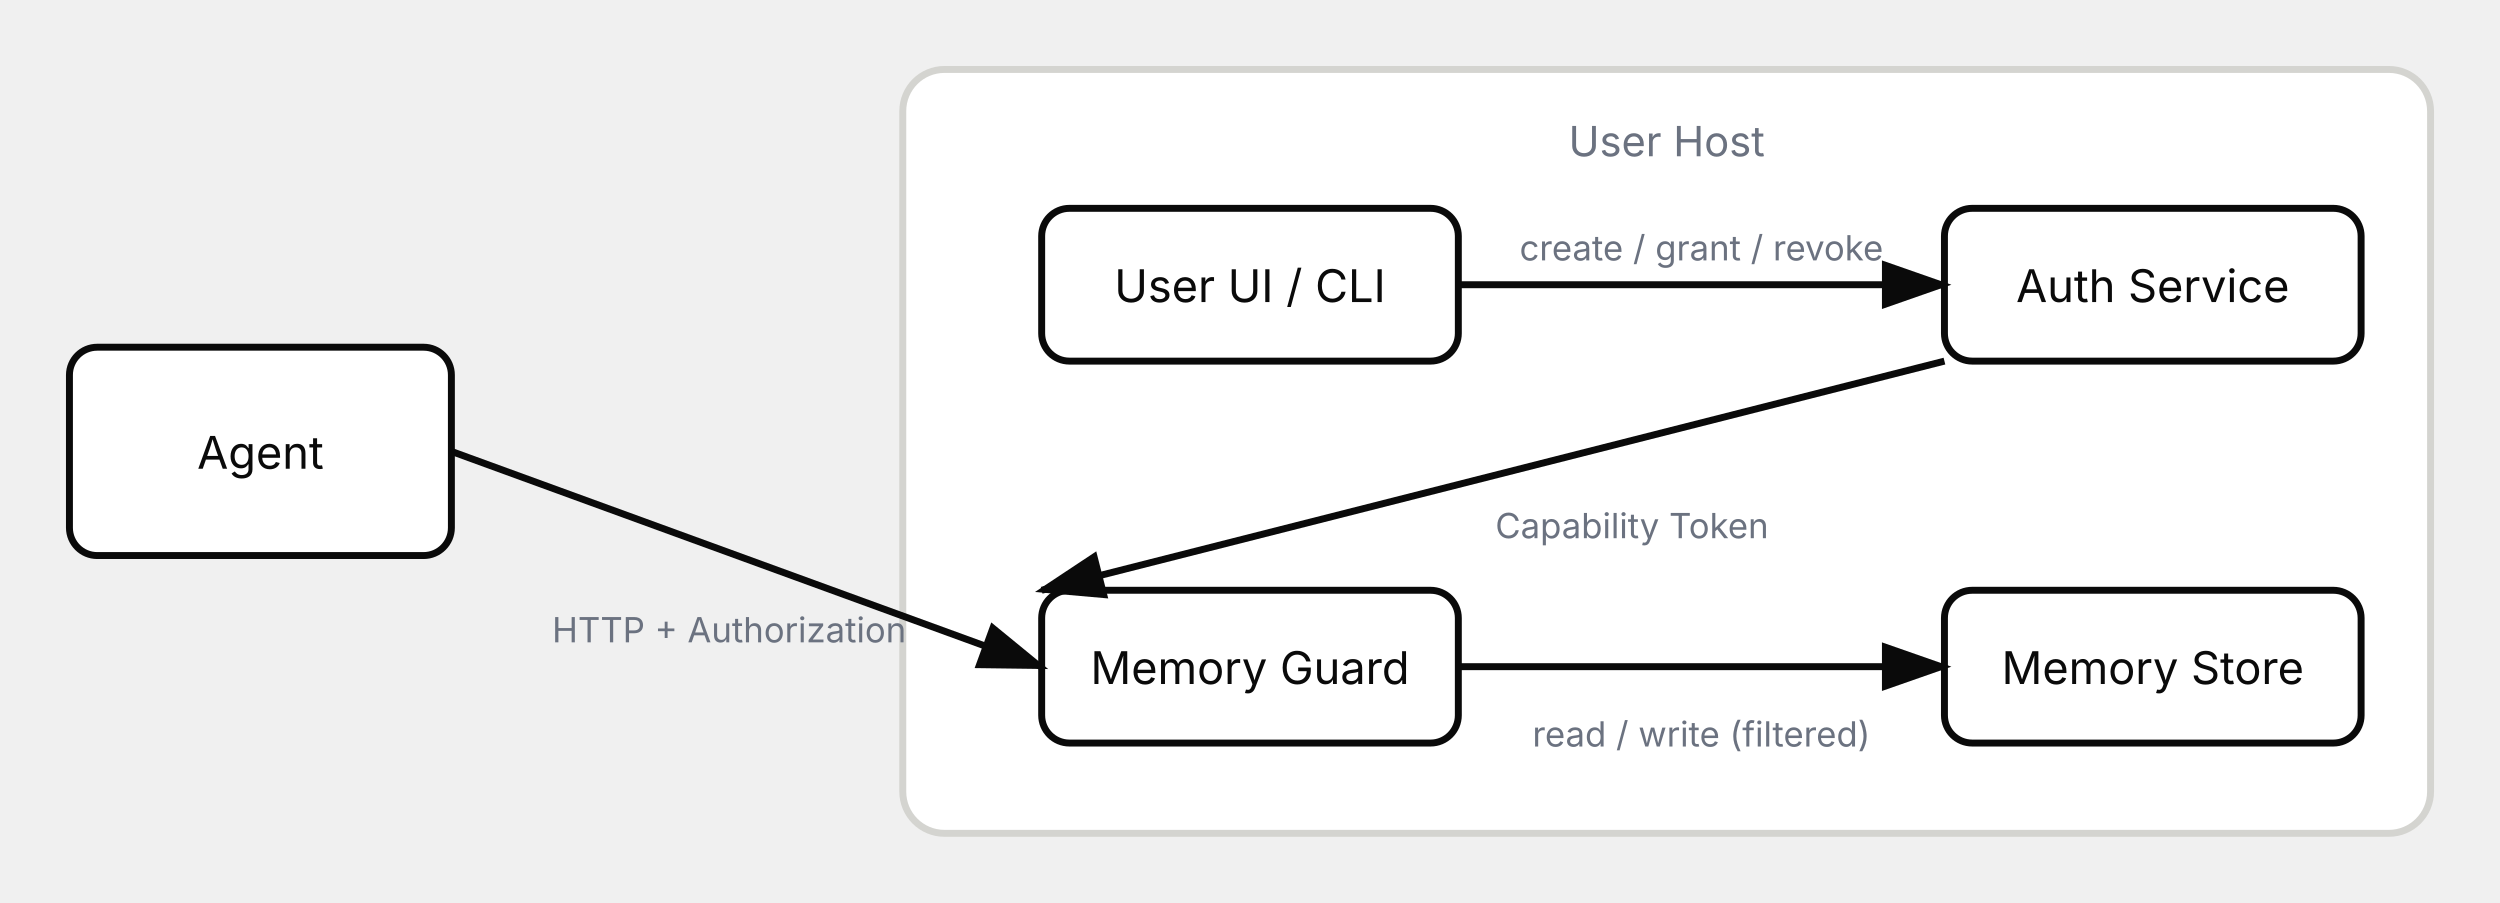
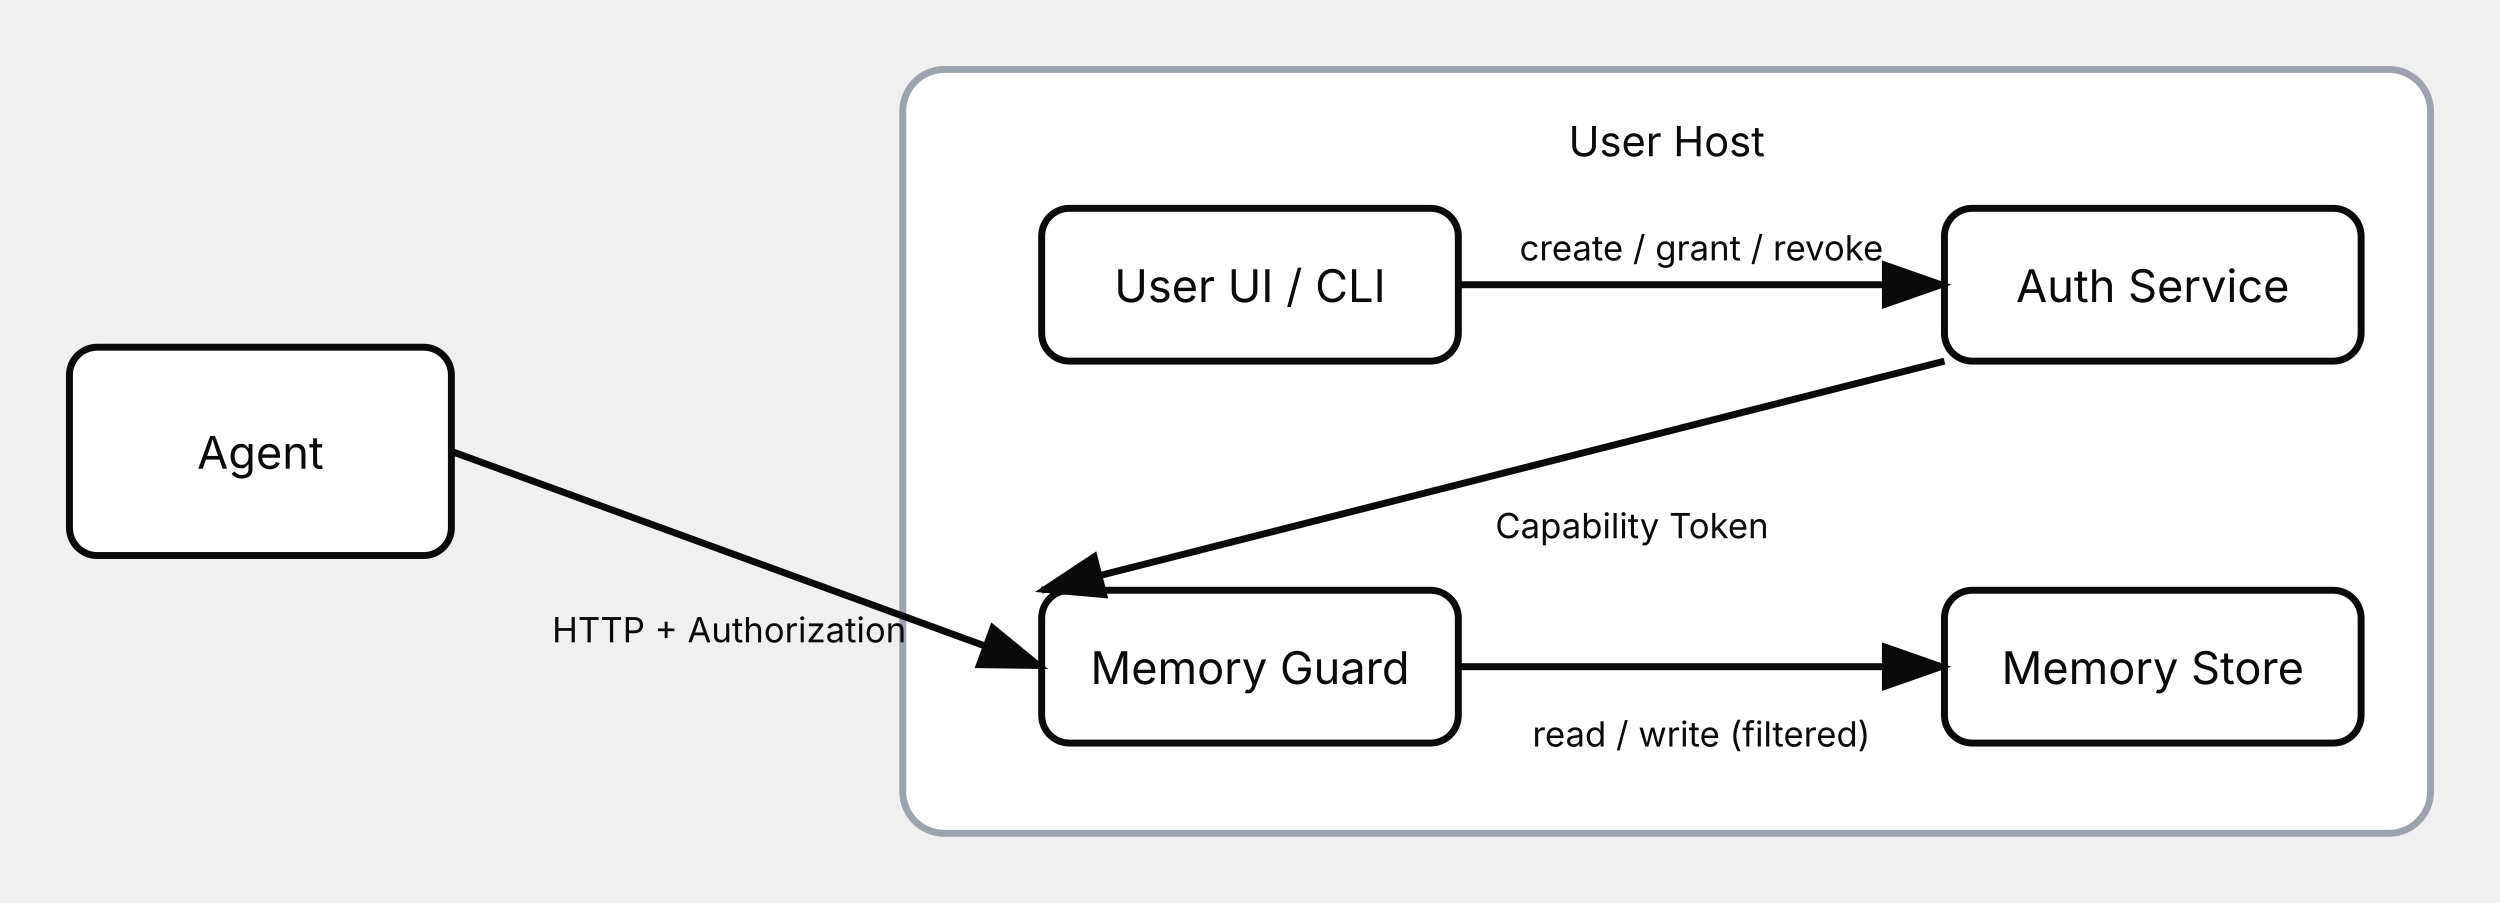
<svg xmlns="http://www.w3.org/2000/svg" viewBox="0 0 720 260" role="img" aria-label="UOMP architecture diagram">
  <defs>
    <marker id="arrow-spec-en" markerWidth="10" markerHeight="7" refX="9" refY="3.5" orient="auto">
      <polygon points="0 0,10 3.5,0 7" fill="#0A0A0A" />
    </marker>
  </defs>
-   <rect x="260" y="20" width="440" height="220" rx="12" fill="#FFFFFF" stroke="#D4D4D0" stroke-width="2" />
-   <text x="480" y="45" text-anchor="middle" fill="#6B7280" font-size="12" font-family="Inter, system-ui, sans-serif">User Host</text>
+   <rect x="260" y="20" width="440" height="220" rx="12" fill="#FFFFFF" stroke="#9CA3AF" stroke-width="2" />
+   <text x="480" y="45" text-anchor="middle" fill="#0A0A0A" font-size="12" font-family="Inter, system-ui, sans-serif">User Host</text>
  <rect x="20" y="100" width="110" height="60" rx="8" fill="#FFFFFF" stroke="#0A0A0A" stroke-width="2" />
  <text x="75" y="135" text-anchor="middle" fill="#0A0A0A" font-size="13" font-family="Inter, system-ui, sans-serif">Agent</text>
  <rect x="300" y="60" width="120" height="44" rx="8" fill="#FFFFFF" stroke="#0A0A0A" stroke-width="2" />
  <text x="360" y="87" text-anchor="middle" fill="#0A0A0A" font-size="13" font-family="Inter, system-ui, sans-serif">User UI / CLI</text>
  <rect x="560" y="60" width="120" height="44" rx="8" fill="#FFFFFF" stroke="#0A0A0A" stroke-width="2" />
  <text x="620" y="87" text-anchor="middle" fill="#0A0A0A" font-size="13" font-family="Inter, system-ui, sans-serif">Auth Service</text>
  <rect x="300" y="170" width="120" height="44" rx="8" fill="#FFFFFF" stroke="#0A0A0A" stroke-width="2" />
  <text x="360" y="197" text-anchor="middle" fill="#0A0A0A" font-size="13" font-family="Inter, system-ui, sans-serif">Memory Guard</text>
  <rect x="560" y="170" width="120" height="44" rx="8" fill="#FFFFFF" stroke="#0A0A0A" stroke-width="2" />
  <text x="620" y="197" text-anchor="middle" fill="#0A0A0A" font-size="13" font-family="Inter, system-ui, sans-serif">Memory Store</text>
  <line x1="420" y1="82" x2="560" y2="82" stroke="#0A0A0A" stroke-width="2" marker-end="url(#arrow-spec-en)" />
-   <text x="490" y="75" text-anchor="middle" fill="#6B7280" font-size="10" font-family="Inter, system-ui, sans-serif">create / grant / revoke</text>
+   <text x="490" y="75" text-anchor="middle" fill="#0A0A0A" font-size="10" font-family="Inter, system-ui, sans-serif">create / grant / revoke</text>
  <line x1="560" y1="104" x2="300" y2="170" stroke="#0A0A0A" stroke-width="2" marker-end="url(#arrow-spec-en)" />
-   <text x="470" y="155" text-anchor="middle" fill="#6B7280" font-size="10" font-family="Inter, system-ui, sans-serif">Capability Token</text>
+   <text x="470" y="155" text-anchor="middle" fill="#0A0A0A" font-size="10" font-family="Inter, system-ui, sans-serif">Capability Token</text>
  <line x1="130" y1="130" x2="300" y2="192" stroke="#0A0A0A" stroke-width="2" marker-end="url(#arrow-spec-en)" />
-   <text x="210" y="185" text-anchor="middle" fill="#6B7280" font-size="10" font-family="Inter, system-ui, sans-serif">HTTP + Authorization</text>
+   <text x="210" y="185" text-anchor="middle" fill="#0A0A0A" font-size="10" font-family="Inter, system-ui, sans-serif">HTTP + Authorization</text>
  <line x1="420" y1="192" x2="560" y2="192" stroke="#0A0A0A" stroke-width="2" marker-end="url(#arrow-spec-en)" />
-   <text x="490" y="215" text-anchor="middle" fill="#6B7280" font-size="10" font-family="Inter, system-ui, sans-serif">read / write (filtered)</text>
+   <text x="490" y="215" text-anchor="middle" fill="#0A0A0A" font-size="10" font-family="Inter, system-ui, sans-serif">read / write (filtered)</text>
</svg>
